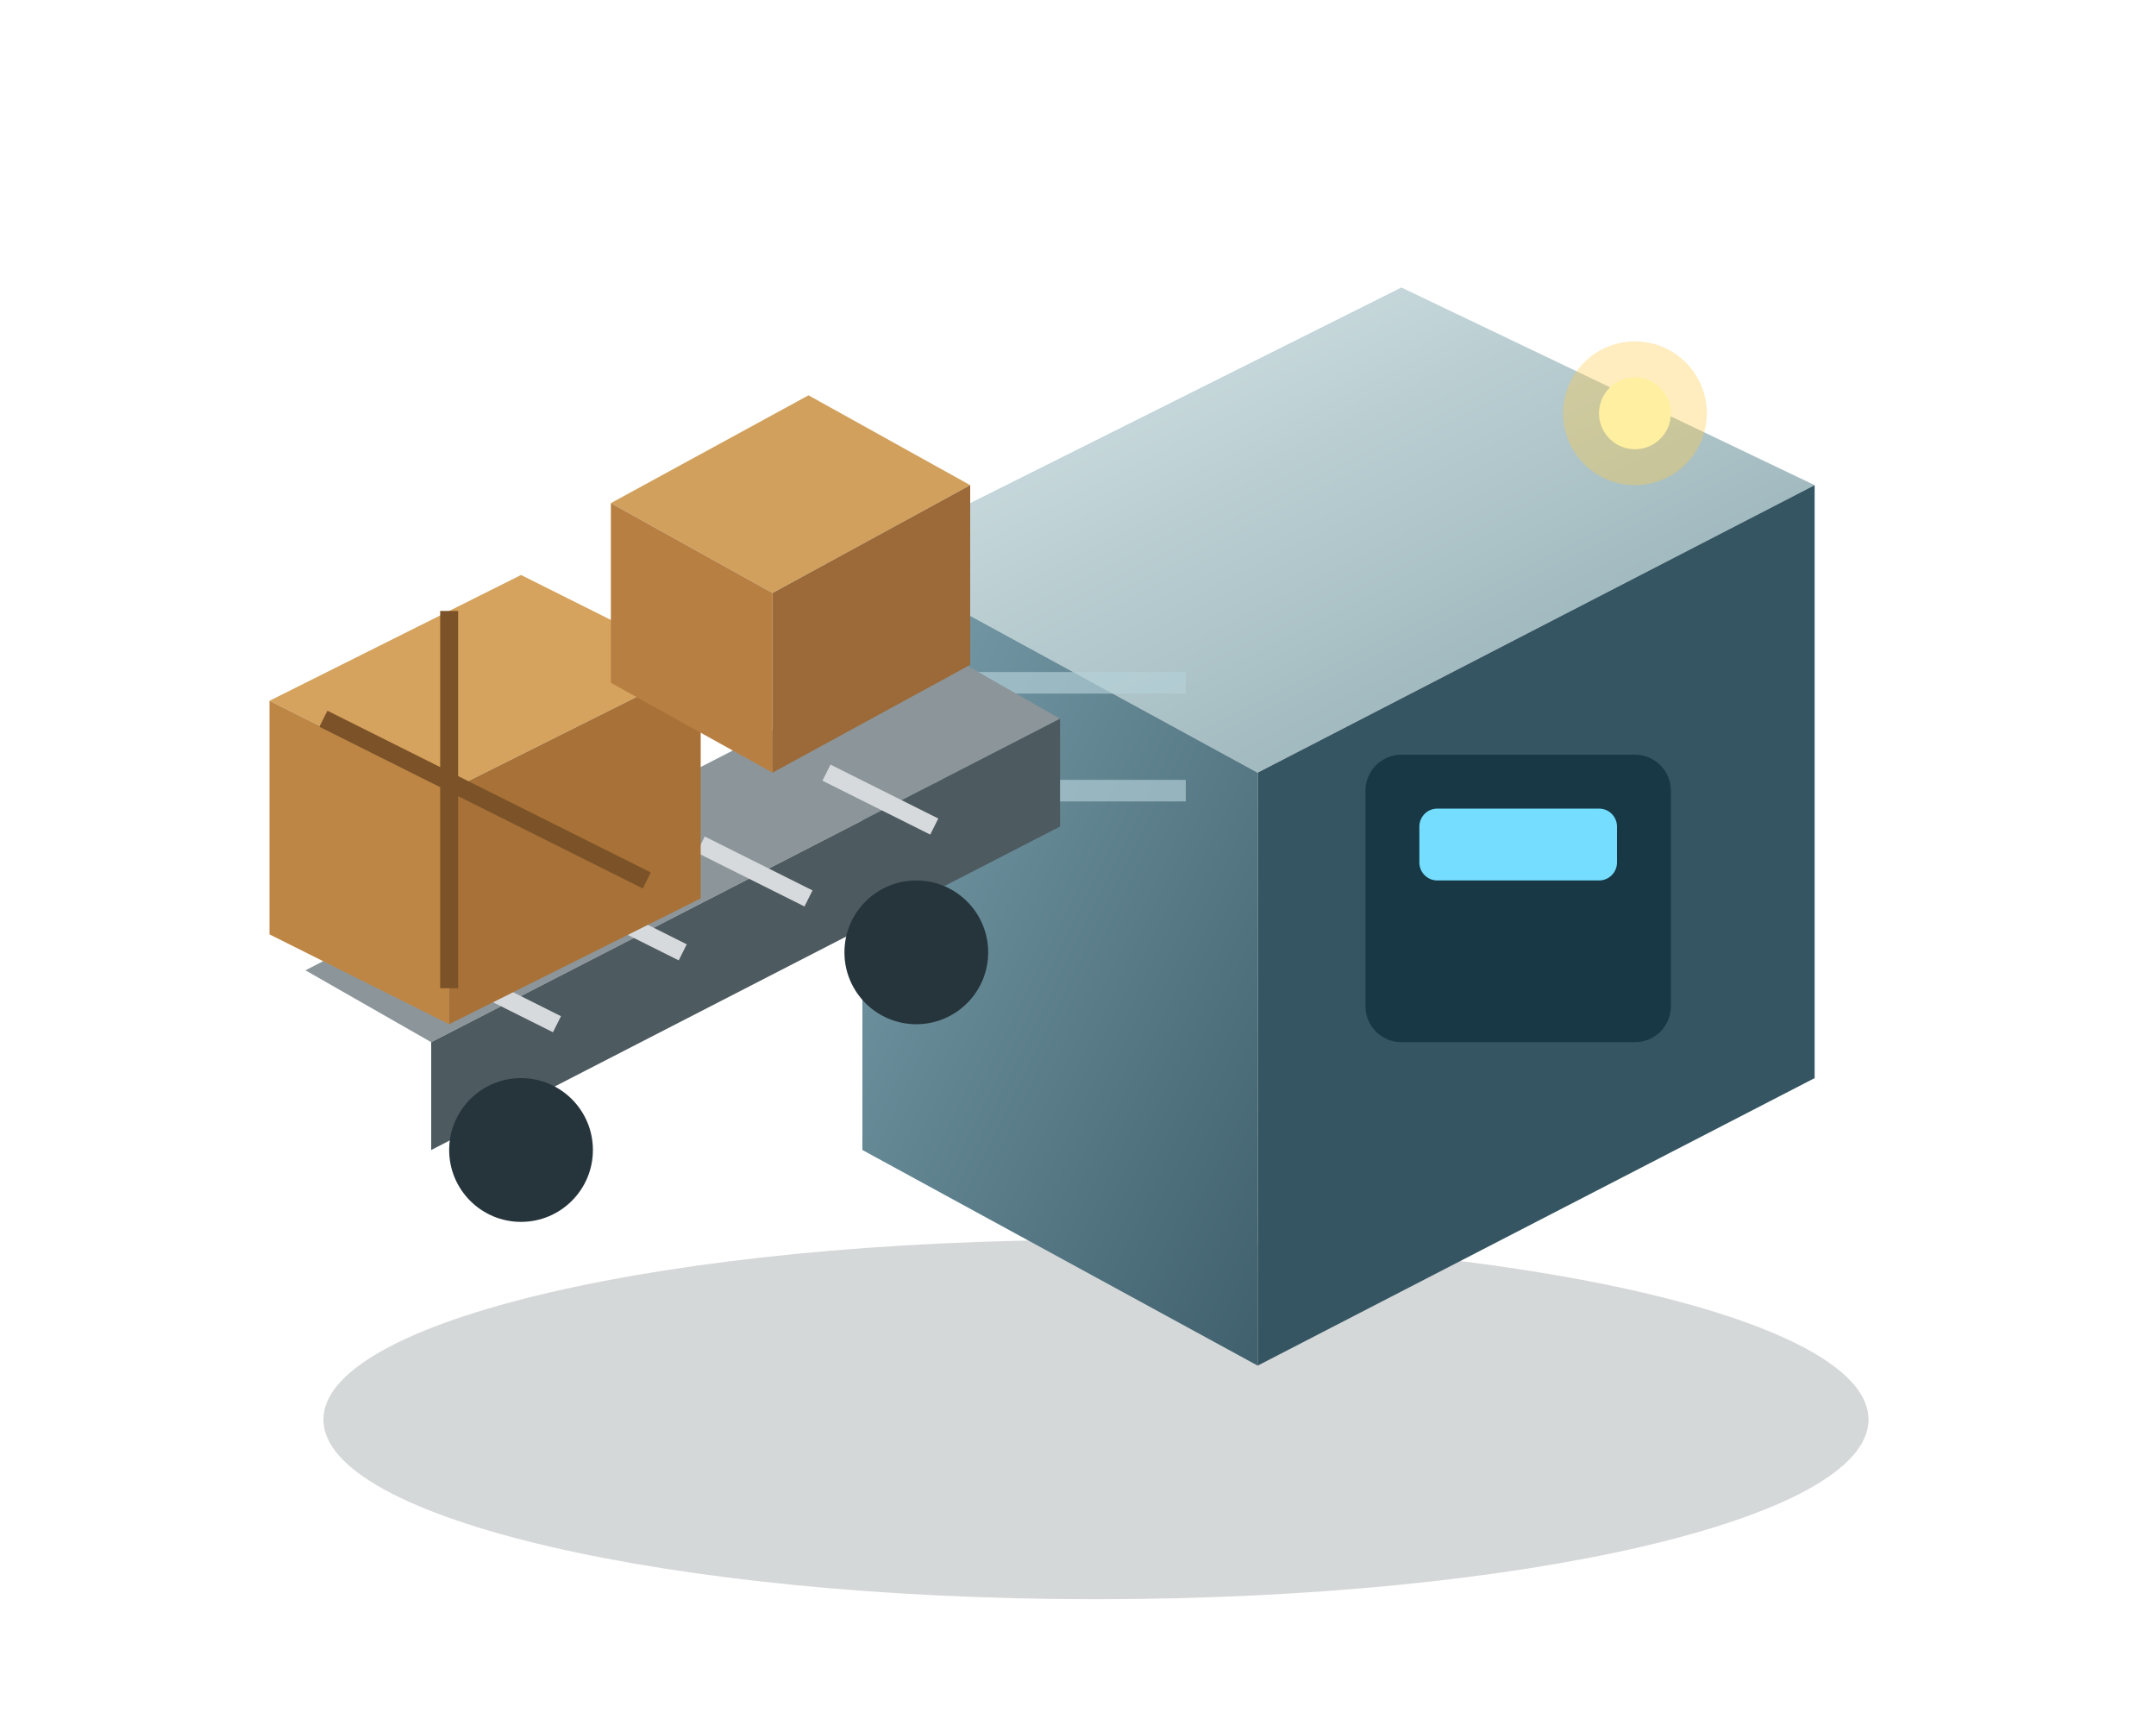
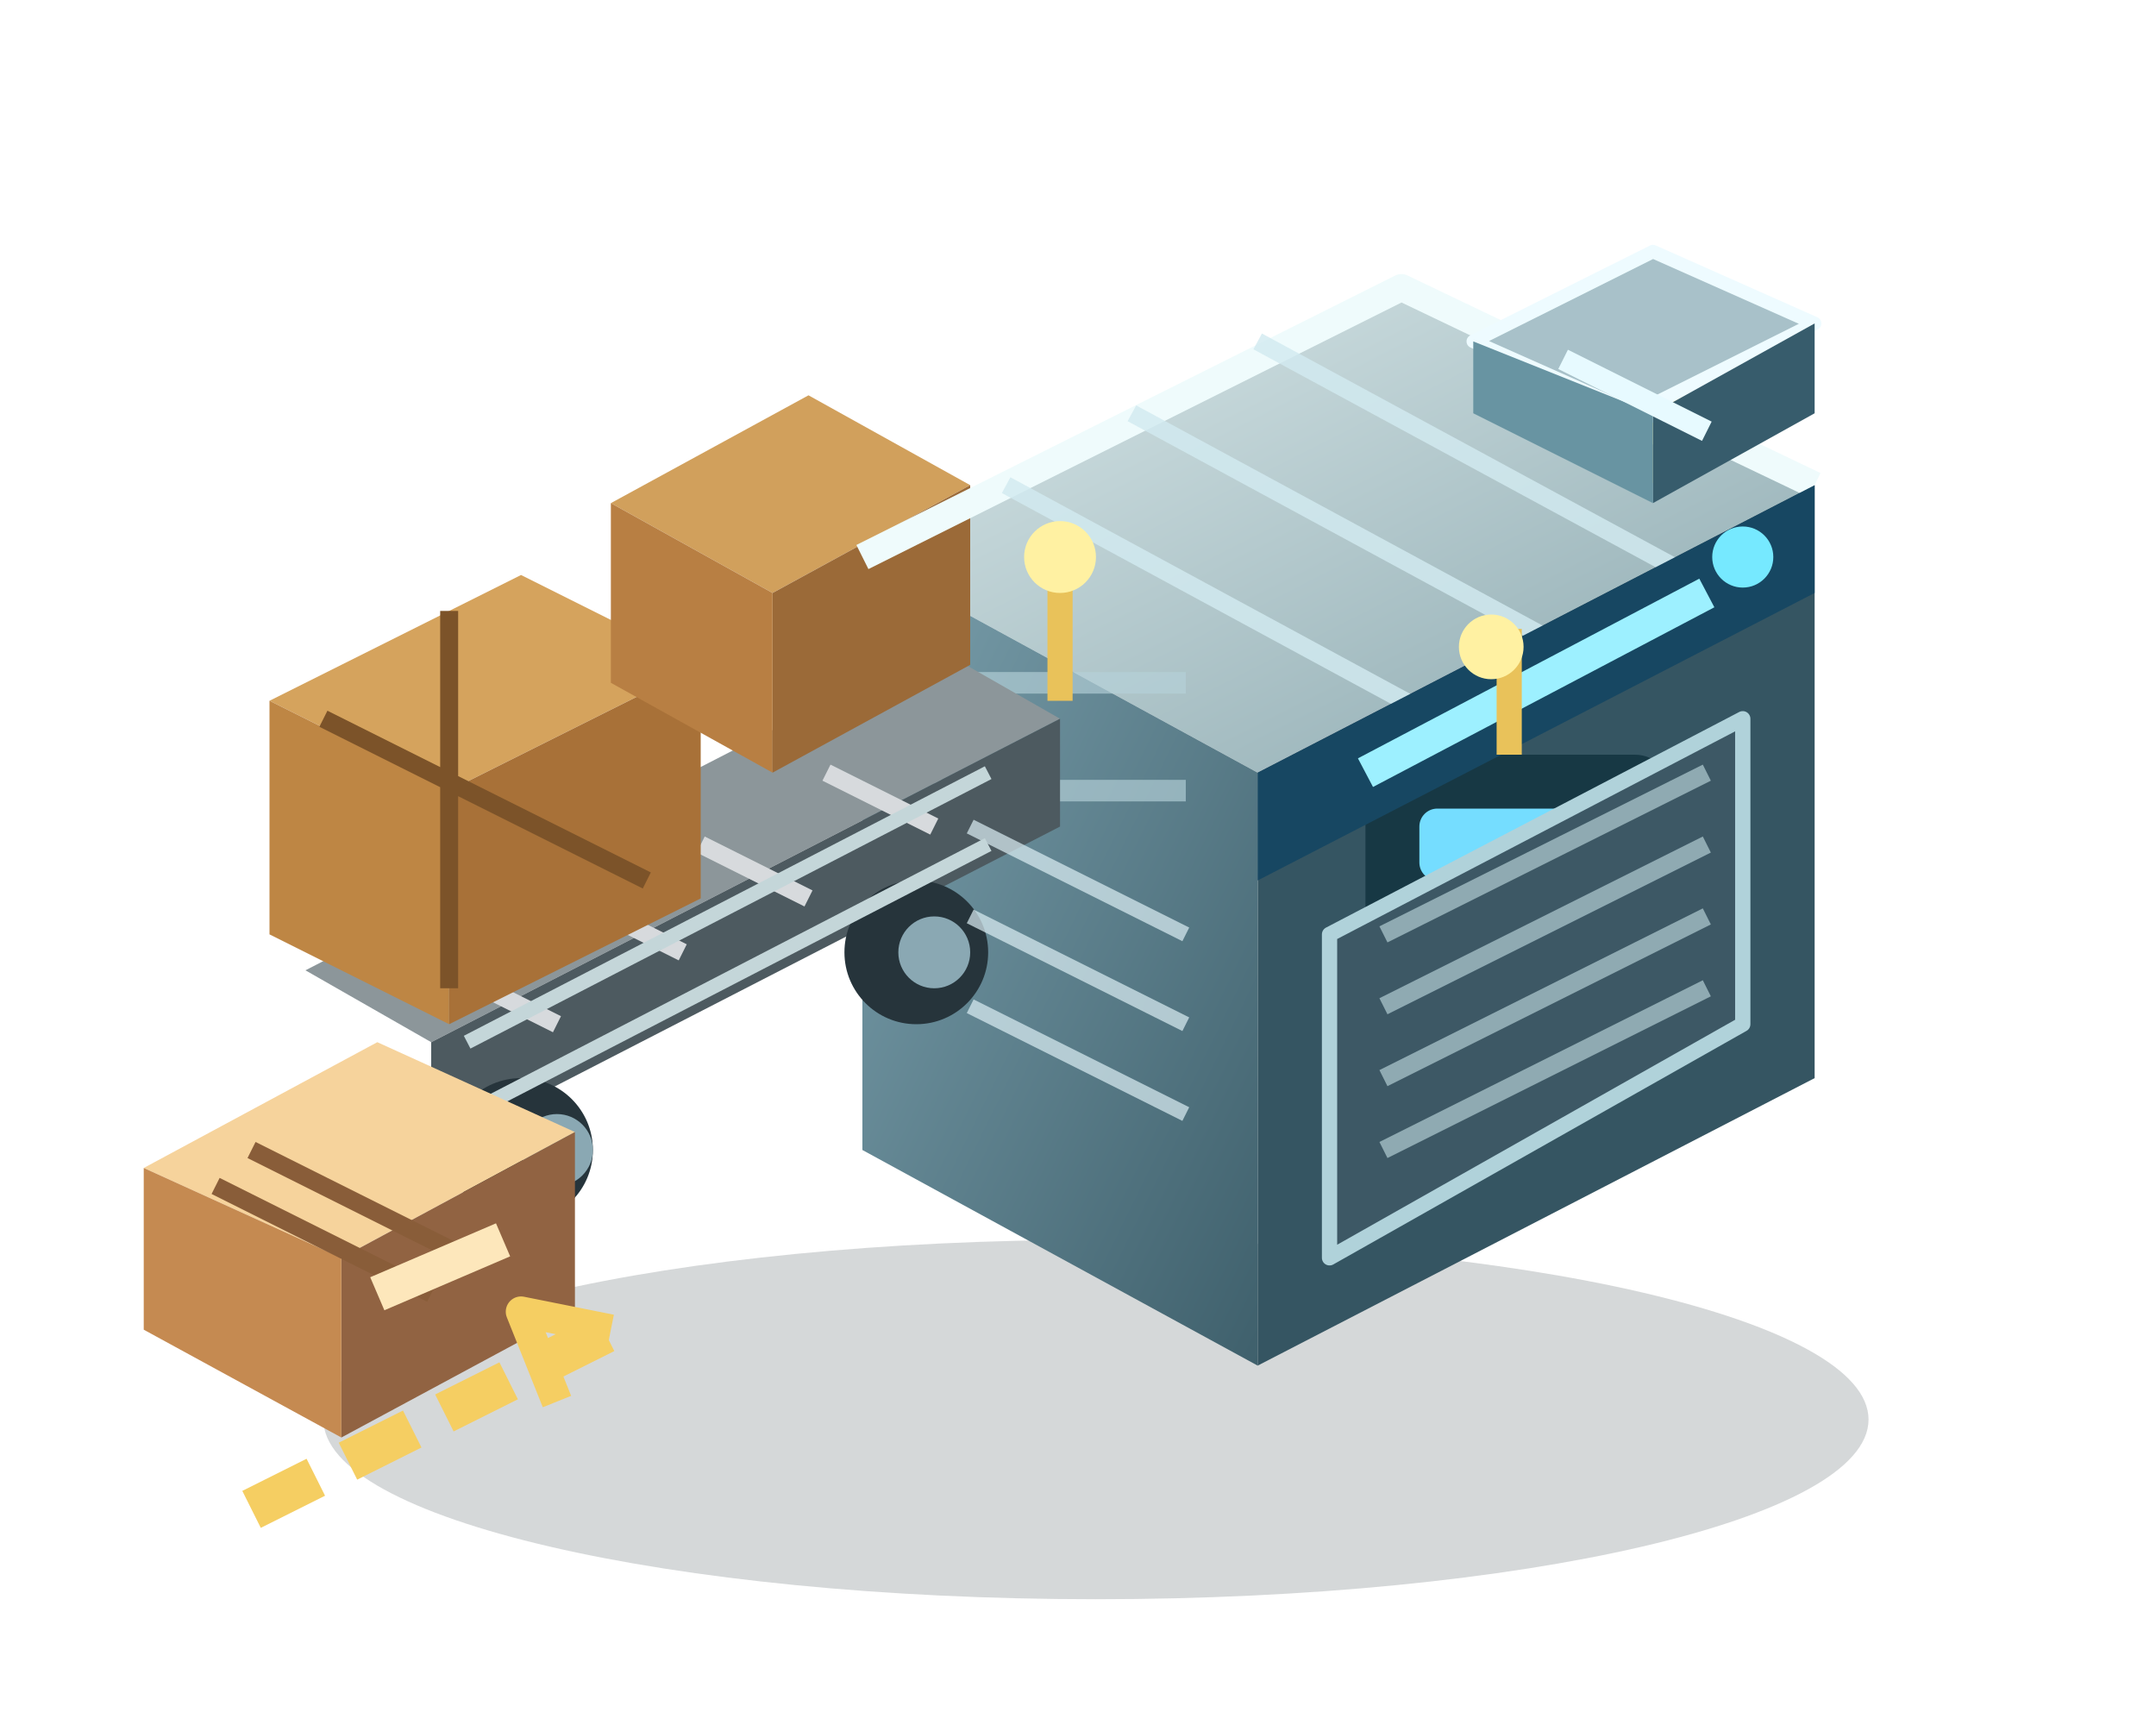
<svg xmlns="http://www.w3.org/2000/svg" width="120" height="96" viewBox="0 0 120 96">
  <defs>
    <linearGradient id="shed" x1="0" y1="0" x2="1" y2="1">
      <stop offset="0" stop-color="#7ba0ad" />
      <stop offset="1" stop-color="#3f606c" />
    </linearGradient>
    <linearGradient id="roof" x1="0" y1="0" x2="1" y2="1">
      <stop offset="0" stop-color="#dbe9ea" />
      <stop offset="1" stop-color="#8aa7ae" />
    </linearGradient>
  </defs>
  <ellipse cx="61" cy="79" rx="43" ry="10" fill="#18252b" opacity=".18" />
  <polygon points="48,31 78,16 101,27 70,43" fill="url(#roof)" />
  <polygon points="70,43 101,27 101,60 70,76" fill="#355562" />
  <polygon points="48,31 70,43 70,76 48,64" fill="url(#shed)" />
  <rect x="76" y="42" width="17" height="16" rx="2" fill="#173844" />
  <rect x="79" y="45" width="11" height="4" rx="1" fill="#75ddff" />
  <path d="M52 38h14M52 44h14" stroke="#b5d1d8" stroke-width="1.2" opacity=".65" />
  <polygon points="17,54 52,36 59,40 24,58" fill="#8c969a" />
  <polygon points="24,58 59,40 59,46 24,64" fill="#4d5a60" />
  <g stroke="#d7dadd" stroke-width="1">
    <path d="M25 54l6 3M32 50l6 3M39 47l6 3M46 43l6 3" />
  </g>
  <circle cx="29" cy="64" r="4" fill="#26343b" />
  <circle cx="51" cy="53" r="4" fill="#26343b" />
  <g>
    <polygon points="15,39 29,32 39,37 25,44" fill="#d5a35d" />
    <polygon points="25,44 39,37 39,50 25,57" fill="#a87138" />
    <polygon points="15,39 25,44 25,57 15,52" fill="#be8644" />
    <path d="M18 40l18 9M25 34v21" stroke="#7c5329" stroke-width="1" />
  </g>
  <g>
    <polygon points="34,28 45,22 54,27 43,33" fill="#d1a05c" />
    <polygon points="43,33 54,27 54,37 43,43" fill="#9b6a38" />
    <polygon points="34,28 43,33 43,43 34,38" fill="#b87f43" />
  </g>
  <circle cx="91" cy="23" r="4" fill="#ffca48" opacity=".35" />
  <circle cx="91" cy="23" r="2" fill="#fff0a1" />
+   <g id="cargo-detail-v4" stroke-linejoin="round">
+     <path d="M48 31l30-15 23 11" fill="none" stroke="#effbfc" stroke-width="1.5" />
+     <path d="M56 27l24 13m-17-17l24 13m-17-17l24 13" stroke="#d2eaf0" stroke-width="1" opacity=".82" />
+     <path d="M82 19l10-5 9 4-10 5z" fill="#a8c1c9" stroke="#eefbff" stroke-width=".75" />
+     <path d="M92 23l9-5v5l-9 5z" fill="#375c6c" />
+     <path d="M82 19l10 4v5l-10-5z" fill="#6894a2" />
+     <path d="M87 20l8 4" stroke="#e7faff" stroke-width="1.2" />
+     <path d="M70 43l31-16v6L70 49z" fill="#174762" />
+     <path d="M74 52l23-12v17L74 70z" fill="#3d5865" stroke="#b0d2da" stroke-width=".85" />
+     <path d="M77 52l18-9m-18 13l18-9m-18 13l18-9m-18 13l18-9" stroke="#8faab2" stroke-width="1" />
+     <path d="M76 43l19-10" stroke="#9df0ff" stroke-width="1.8" />
+     <path d="M54 46l12 6m-12-1l12 6m-12-1l12 6" stroke="#dbeef3" stroke-width=".85" opacity=".7" />
+     <path d="M59 39v-8m25 11v-7" stroke="#e9c25a" stroke-width="1.4" />
+     <circle cx="59" cy="31" r="2" fill="#fff1a2" />
+     <circle cx="83" cy="36" r="1.8" fill="#fff1a2" />
+     <path d="M26 58l29-15M26 62l29-15" stroke="#c4d6d9" stroke-width=".8" />
+     <circle cx="31" cy="64" r="2" fill="#8aa8b3" />
+     <circle cx="52" cy="53" r="2" fill="#8aa8b3" />
+     <polygon points="8,65 21,58 32,63 19,70" fill="#f6d39c" />
+     <polygon points="19,70 32,63 32,73 19,80" fill="#916342" />
+     <polygon points="8,65 19,70 19,80 8,74" fill="#c58a51" />
+     <path d="M12 66l12 6m-10-8l12 6" stroke="#895d39" stroke-width="1" />
+     <path d="M21 72l7-3" stroke="#fde7bb" stroke-width="2" />
+     <path d="M14 84l20-10" stroke="#f5ce62" stroke-width="2.3" stroke-dasharray="4 2" />
+     <path d="M34 74l-5-1 2 5" fill="none" stroke="#f5ce62" stroke-width="1.7" />
+     <circle cx="97" cy="31" r="1.7" fill="#76e9ff" />
+   </g>
</svg>
